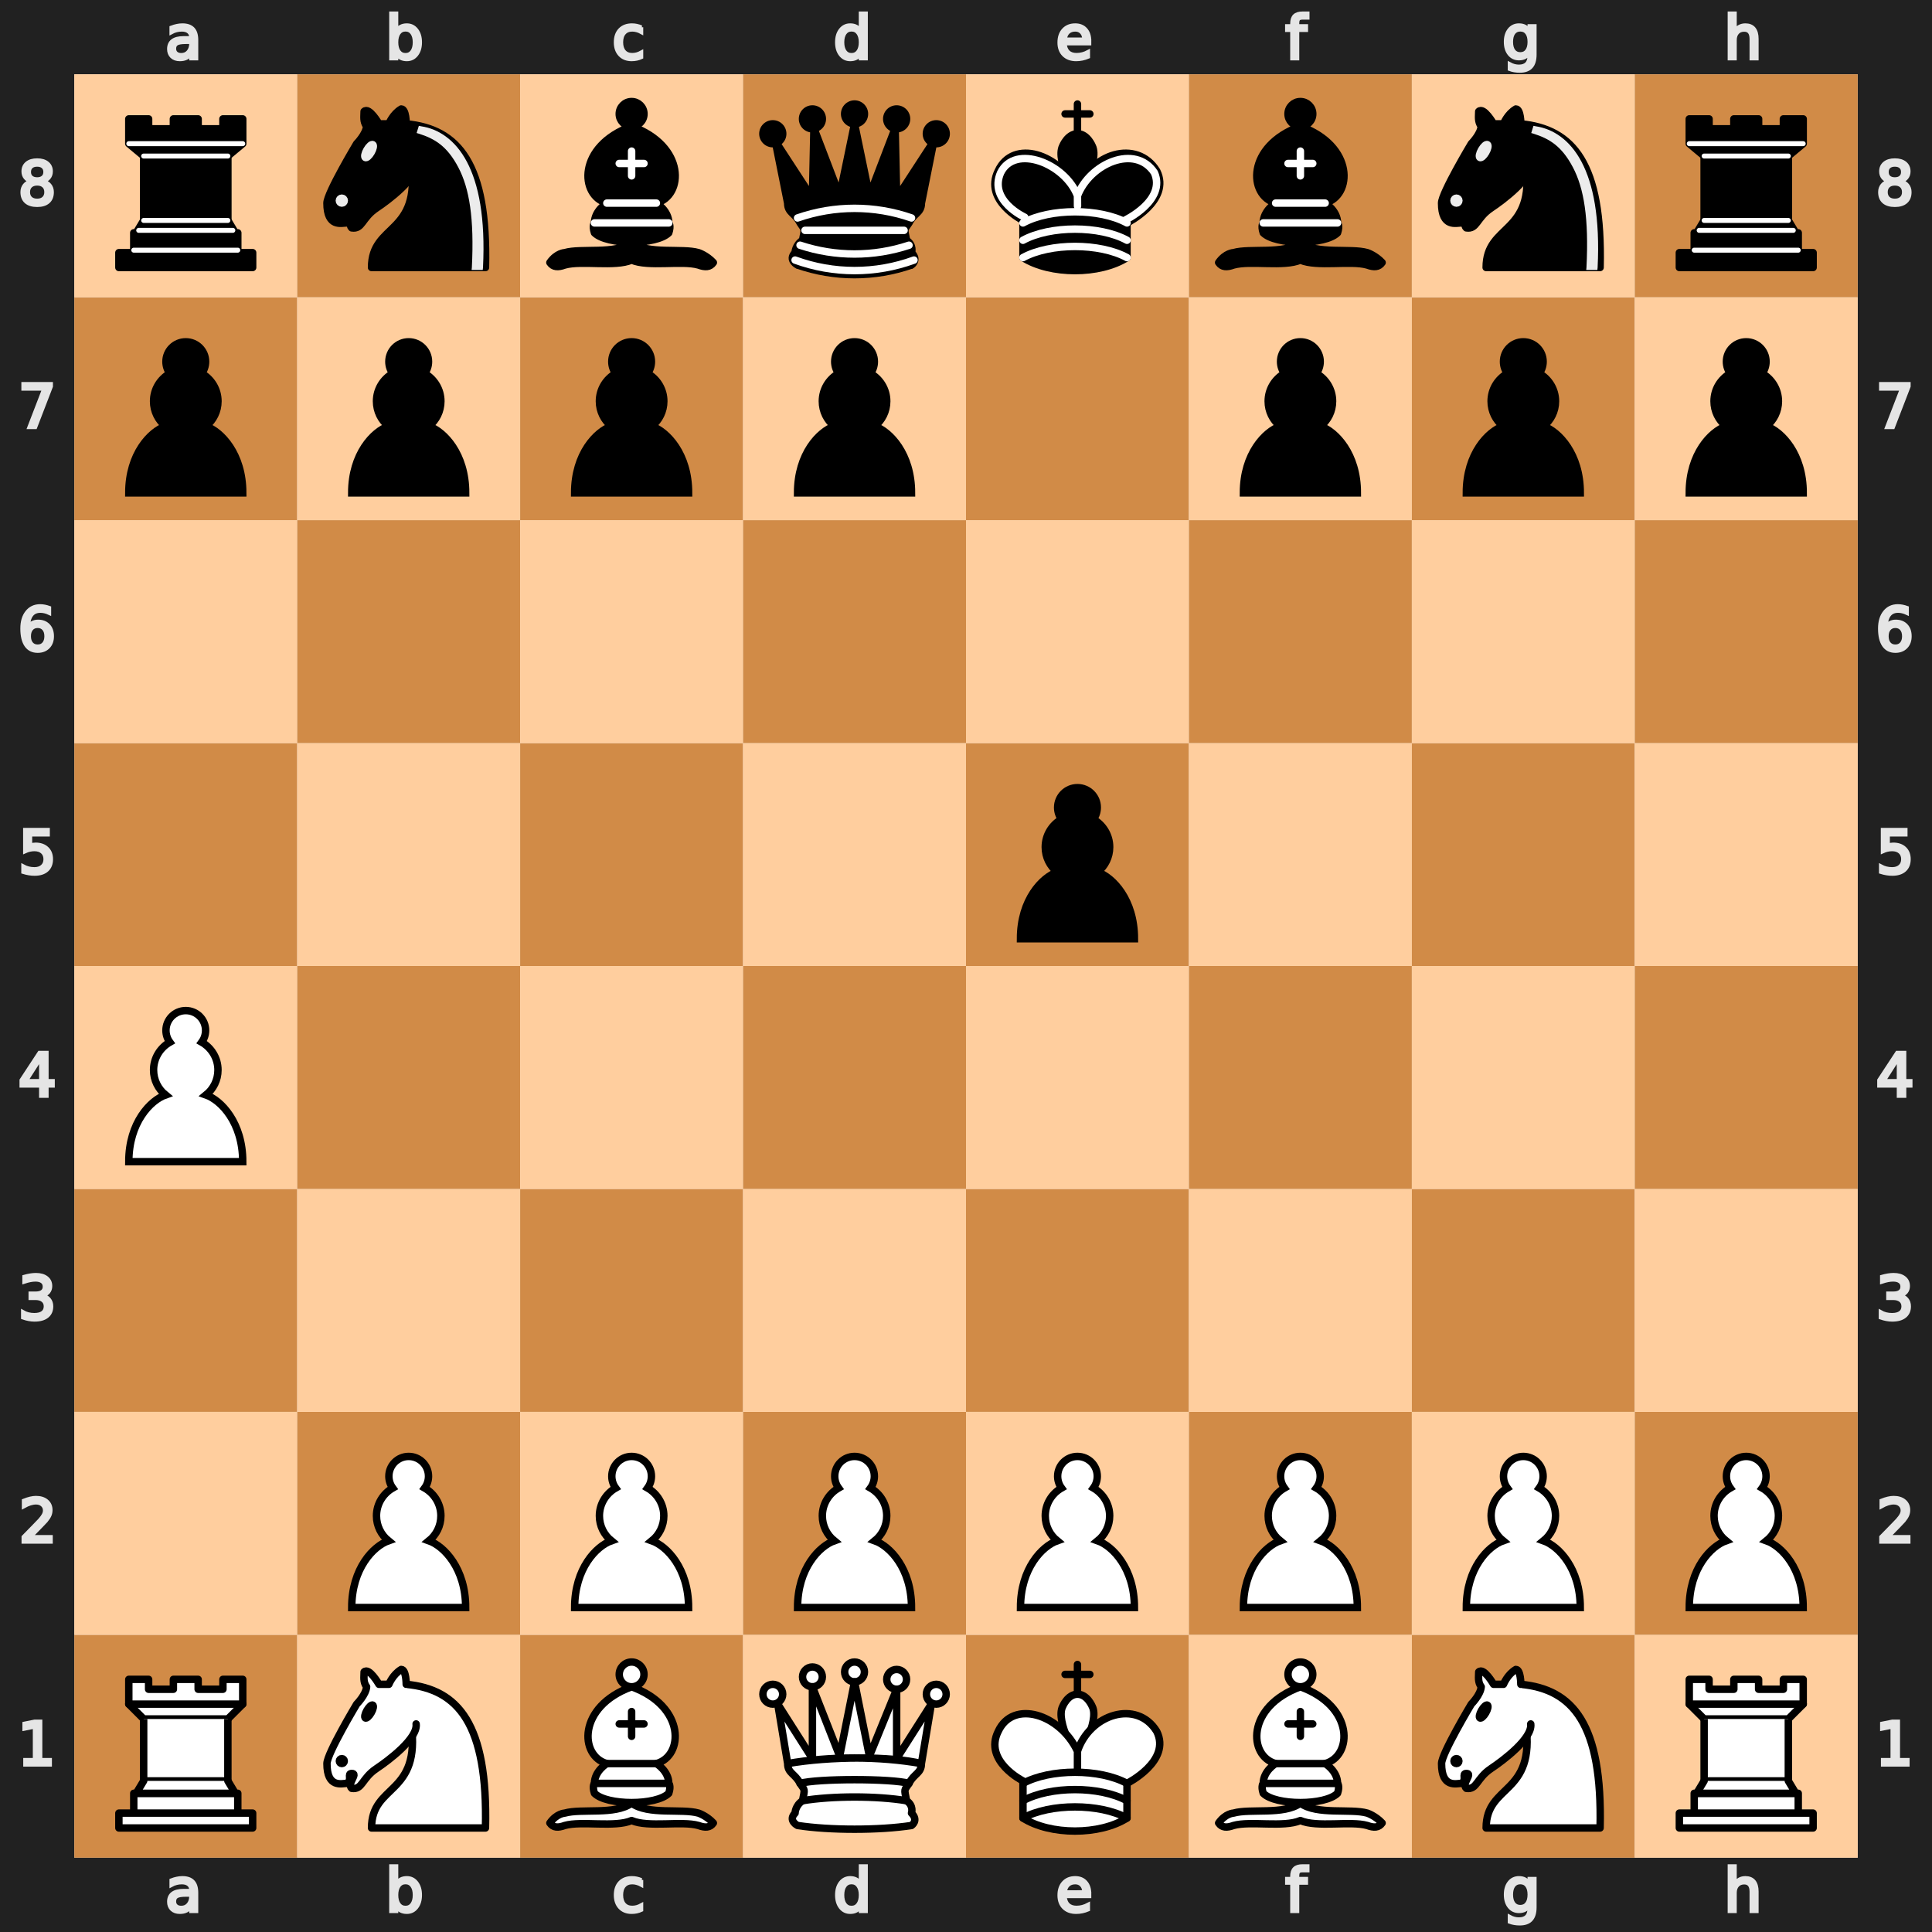
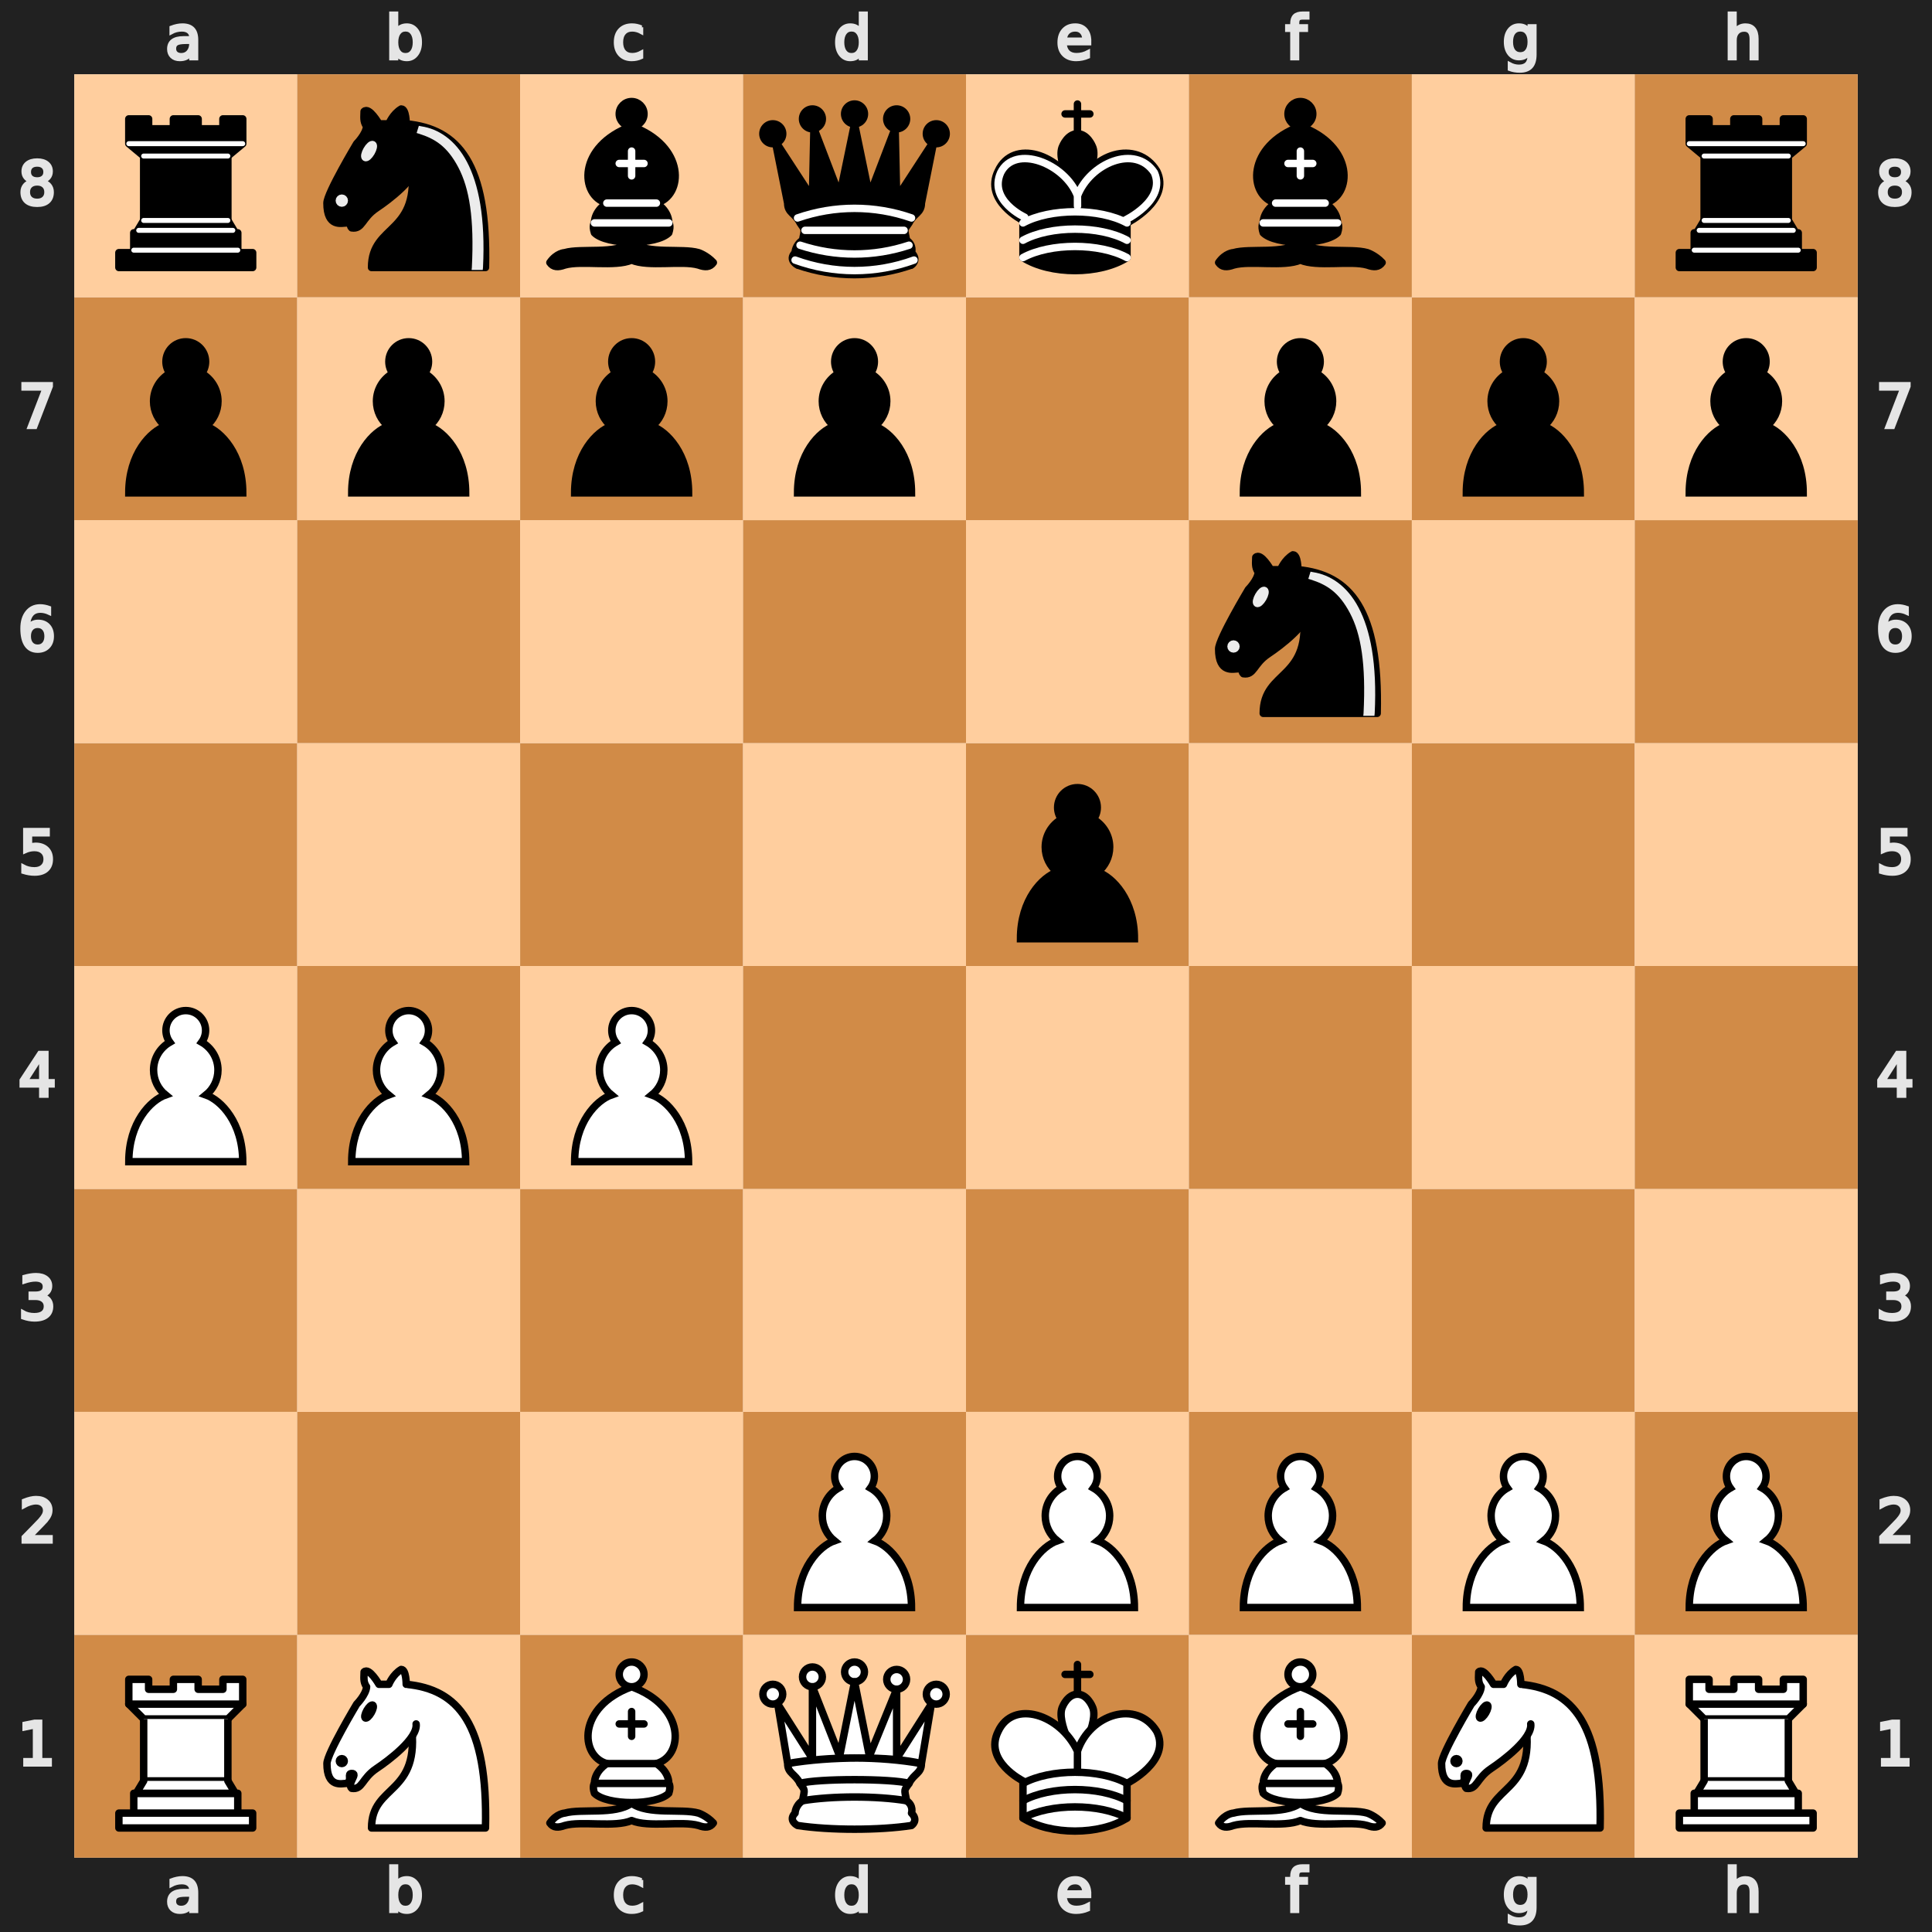
<svg xmlns="http://www.w3.org/2000/svg" xmlns:xlink="http://www.w3.org/1999/xlink" viewBox="0 0 390 390">
  <defs>
    <g id="white-pawn" class="white pawn">
      <path d="M22.5 9c-2.21 0-4 1.79-4 4 0 .89.29 1.71.78 2.38C17.33 16.5 16 18.59 16 21c0 2.03.94 3.84 2.41 5.03-3 1.06-7.41 5.55-7.41 13.47h23c0-7.92-4.41-12.41-7.41-13.47 1.47-1.19 2.41-3 2.41-5.03 0-2.41-1.33-4.5-3.28-5.62.49-.67.78-1.49.78-2.38 0-2.21-1.79-4-4-4z" fill="#fff" stroke="#000" stroke-width="1.5" stroke-linecap="round" />
    </g>
    <g id="white-knight" class="white knight" fill="none" fill-rule="evenodd" stroke="#000" stroke-width="1.5" stroke-linecap="round" stroke-linejoin="round">
      <path d="M 22,10 C 32.5,11 38.5,18 38,39 L 15,39 C 15,30 25,32.5 23,18" style="fill:#ffffff; stroke:#000000;" />
      <path d="M 24,18 C 24.38,20.91 18.45,25.37 16,27 C 13,29 13.18,31.34 11,31 C 9.958,30.06 12.41,27.96 11,28 C 10,28 11.19,29.23 10,30 C 9,30 5.997,31 6,26 C 6,24 12,14 12,14 C 12,14 13.89,12.1 14,10.5 C 13.27,9.506 13.5,8.5 13.5,7.5 C 14.5,6.5 16.5,10 16.5,10 L 18.5,10 C 18.5,10 19.28,8.008 21,7 C 22,7 22,10 22,10" style="fill:#ffffff; stroke:#000000;" />
      <path d="M 9.5 25.5 A 0.5 0.5 0 1 1 8.5,25.5 A 0.5 0.5 0 1 1 9.5 25.5 z" style="fill:#000000; stroke:#000000;" />
      <path d="M 15 15.5 A 0.5 1.5 0 1 1 14,15.5 A 0.5 1.5 0 1 1 15 15.5 z" transform="matrix(0.866,0.5,-0.5,0.866,9.693,-5.173)" style="fill:#000000; stroke:#000000;" />
    </g>
    <g id="white-bishop" class="white bishop" fill="none" fill-rule="evenodd" stroke="#000" stroke-width="1.5" stroke-linecap="round" stroke-linejoin="round">
      <g fill="#fff" stroke-linecap="butt">
        <path d="M9 36c3.39-.97 10.11.43 13.5-2 3.39 2.43 10.11 1.03 13.5 2 0 0 1.65.54 3 2-.68.97-1.65.99-3 .5-3.39-.97-10.11.46-13.5-1-3.39 1.46-10.11.03-13.5 1-1.354.49-2.323.47-3-.5 1.354-1.94 3-2 3-2zM15 32c2.5 2.5 12.5 2.5 15 0 .5-1.5 0-2 0-2 0-2.5-2.5-4-2.5-4 5.5-1.5 6-11.5-5-15.5-11 4-10.5 14-5 15.5 0 0-2.5 1.5-2.5 4 0 0-.5.5 0 2zM25 8a2.5 2.5 0 1 1-5 0 2.5 2.5 0 1 1 5 0z" />
      </g>
      <path d="M17.5 26h10M15 30h15m-7.5-14.5v5M20 18h5" stroke-linejoin="miter" />
    </g>
    <g id="white-rook" class="white rook" fill="#fff" fill-rule="evenodd" stroke="#000" stroke-width="1.5" stroke-linecap="round" stroke-linejoin="round">
      <path d="M9 39h27v-3H9v3zM12 36v-4h21v4H12zM11 14V9h4v2h5V9h5v2h5V9h4v5" stroke-linecap="butt" />
      <path d="M34 14l-3 3H14l-3-3" />
      <path d="M31 17v12.5H14V17" stroke-linecap="butt" stroke-linejoin="miter" />
      <path d="M31 29.5l1.5 2.5h-20l1.5-2.5" />
      <path d="M11 14h23" fill="none" stroke-linejoin="miter" />
    </g>
    <g id="white-queen" class="white queen" fill="#fff" fill-rule="evenodd" stroke="#000" stroke-width="1.5" stroke-linecap="round" stroke-linejoin="round">
      <path d="M8 12a2 2 0 1 1-4 0 2 2 0 1 1 4 0zM24.5 7.5a2 2 0 1 1-4 0 2 2 0 1 1 4 0zM41 12a2 2 0 1 1-4 0 2 2 0 1 1 4 0zM16 8.5a2 2 0 1 1-4 0 2 2 0 1 1 4 0zM33 9a2 2 0 1 1-4 0 2 2 0 1 1 4 0z" />
      <path d="M9 26c8.5-1.5 21-1.5 27 0l2-12-7 11V11l-5.5 13.5-3-15-3 15-5.5-14V25L7 14l2 12zM9 26c0 2 1.5 2 2.5 4 1 1.5 1 1 .5 3.5-1.5 1-1.5 2.5-1.5 2.5-1.5 1.5.5 2.5.5 2.5 6.5 1 16.5 1 23 0 0 0 1.5-1 0-2.5 0 0 .5-1.5-1-2.5-.5-2.5-.5-2 .5-3.5 1-2 2.5-2 2.5-4-8.5-1.5-18.5-1.5-27 0z" stroke-linecap="butt" />
      <path d="M11.5 30c3.5-1 18.5-1 22 0M12 33.5c6-1 15-1 21 0" fill="none" />
    </g>
    <g id="white-king" class="white king" fill="none" fill-rule="evenodd" stroke="#000" stroke-width="1.5" stroke-linecap="round" stroke-linejoin="round">
      <path d="M22.5 11.63V6M20 8h5" stroke-linejoin="miter" />
      <path d="M22.5 25s4.5-7.5 3-10.5c0 0-1-2.5-3-2.5s-3 2.5-3 2.5c-1.5 3 3 10.5 3 10.5" fill="#fff" stroke-linecap="butt" stroke-linejoin="miter" />
      <path d="M11.5 37c5.5 3.5 15.5 3.5 21 0v-7s9-4.5 6-10.5c-4-6.5-13.5-3.5-16 4V27v-3.5c-3.5-7.5-13-10.5-16-4-3 6 5 10 5 10V37z" fill="#fff" />
      <path d="M11.5 30c5.5-3 15.5-3 21 0m-21 3.5c5.5-3 15.5-3 21 0m-21 3.5c5.5-3 15.5-3 21 0" />
    </g>
    <g id="black-pawn" class="black pawn">
      <path d="M22.5 9c-2.21 0-4 1.79-4 4 0 .89.29 1.71.78 2.38C17.33 16.5 16 18.59 16 21c0 2.03.94 3.84 2.41 5.03-3 1.06-7.41 5.55-7.41 13.47h23c0-7.92-4.41-12.41-7.41-13.47 1.47-1.19 2.41-3 2.41-5.03 0-2.41-1.33-4.5-3.28-5.62.49-.67.78-1.49.78-2.38 0-2.21-1.79-4-4-4z" fill="#000" stroke="#000" stroke-width="1.5" stroke-linecap="round" />
    </g>
    <g id="black-knight" class="black knight" fill="none" fill-rule="evenodd" stroke="#000" stroke-width="1.5" stroke-linecap="round" stroke-linejoin="round">
      <path d="M 22,10 C 32.5,11 38.5,18 38,39 L 15,39 C 15,30 25,32.5 23,18" style="fill:#000000; stroke:#000000;" />
      <path d="M 24,18 C 24.38,20.91 18.45,25.37 16,27 C 13,29 13.18,31.34 11,31 C 9.958,30.06 12.41,27.96 11,28 C 10,28 11.19,29.23 10,30 C 9,30 5.997,31 6,26 C 6,24 12,14 12,14 C 12,14 13.89,12.1 14,10.5 C 13.27,9.506 13.5,8.5 13.5,7.5 C 14.5,6.5 16.5,10 16.5,10 L 18.5,10 C 18.5,10 19.28,8.008 21,7 C 22,7 22,10 22,10" style="fill:#000000; stroke:#000000;" />
      <path d="M 9.5 25.5 A 0.5 0.5 0 1 1 8.5,25.5 A 0.5 0.5 0 1 1 9.5 25.5 z" style="fill:#ececec; stroke:#ececec;" />
      <path d="M 15 15.5 A 0.5 1.5 0 1 1 14,15.5 A 0.5 1.5 0 1 1 15 15.5 z" transform="matrix(0.866,0.5,-0.5,0.866,9.693,-5.173)" style="fill:#ececec; stroke:#ececec;" />
      <path d="M 24.55,10.4 L 24.1,11.85 L 24.6,12 C 27.75,13 30.25,14.49 32.5,18.75 C 34.75,23.01 35.75,29.06 35.25,39 L 35.2,39.5 L 37.45,39.5 L 37.5,39 C 38,28.94 36.62,22.15 34.25,17.66 C 31.88,13.17 28.46,11.02 25.06,10.5 L 24.55,10.4 z " style="fill:#ececec; stroke:none;" />
    </g>
    <g id="black-bishop" class="black bishop" fill="none" fill-rule="evenodd" stroke="#000" stroke-width="1.5" stroke-linecap="round" stroke-linejoin="round">
      <path d="M9 36c3.39-.97 10.11.43 13.5-2 3.39 2.43 10.11 1.03 13.5 2 0 0 1.65.54 3 2-.68.97-1.65.99-3 .5-3.39-.97-10.11.46-13.5-1-3.39 1.46-10.11.03-13.5 1-1.354.49-2.323.47-3-.5 1.354-1.94 3-2 3-2zm6-4c2.5 2.5 12.5 2.5 15 0 .5-1.5 0-2 0-2 0-2.5-2.5-4-2.5-4 5.5-1.5 6-11.5-5-15.5-11 4-10.5 14-5 15.5 0 0-2.5 1.5-2.5 4 0 0-.5.5 0 2zM25 8a2.5 2.5 0 1 1-5 0 2.5 2.5 0 1 1 5 0z" fill="#000" stroke-linecap="butt" />
      <path d="M17.5 26h10M15 30h15m-7.5-14.5v5M20 18h5" stroke="#fff" stroke-linejoin="miter" />
    </g>
    <g id="black-rook" class="black rook" fill="#000" fill-rule="evenodd" stroke="#000" stroke-width="1.5" stroke-linecap="round" stroke-linejoin="round">
      <path d="M9 39h27v-3H9v3zM12.5 32l1.5-2.5h17l1.5 2.5h-20zM12 36v-4h21v4H12z" stroke-linecap="butt" />
      <path d="M14 29.5v-13h17v13H14z" stroke-linecap="butt" stroke-linejoin="miter" />
      <path d="M14 16.5L11 14h23l-3 2.5H14zM11 14V9h4v2h5V9h5v2h5V9h4v5H11z" stroke-linecap="butt" />
      <path d="M12 35.5h21M13 31.5h19M14 29.5h17M14 16.5h17M11 14h23" fill="none" stroke="#fff" stroke-width="1" stroke-linejoin="miter" />
    </g>
    <g id="black-queen" class="black queen" fill="#000" fill-rule="evenodd" stroke="#000" stroke-width="1.5" stroke-linecap="round" stroke-linejoin="round">
      <g fill="#000" stroke="none">
        <circle cx="6" cy="12" r="2.75" />
        <circle cx="14" cy="9" r="2.75" />
        <circle cx="22.5" cy="8" r="2.75" />
        <circle cx="31" cy="9" r="2.75" />
        <circle cx="39" cy="12" r="2.75" />
      </g>
      <path d="M9 26c8.5-1.5 21-1.5 27 0l2.5-12.5L31 25l-.3-14.1-5.2 13.6-3-14.5-3 14.5-5.2-13.6L14 25 6.5 13.5 9 26zM9 26c0 2 1.5 2 2.5 4 1 1.5 1 1 .5 3.5-1.5 1-1.5 2.5-1.5 2.5-1.5 1.5.5 2.5.5 2.5 6.5 1 16.5 1 23 0 0 0 1.5-1 0-2.5 0 0 .5-1.5-1-2.5-.5-2.5-.5-2 .5-3.5 1-2 2.5-2 2.5-4-8.5-1.5-18.5-1.5-27 0z" stroke-linecap="butt" />
      <path d="M11 38.5a35 35 1 0 0 23 0" fill="none" stroke-linecap="butt" />
      <path d="M11 29a35 35 1 0 1 23 0M12.5 31.5h20M11.5 34.5a35 35 1 0 0 22 0M10.5 37.5a35 35 1 0 0 24 0" fill="none" stroke="#fff" />
    </g>
    <g id="black-king" class="black king" fill="none" fill-rule="evenodd" stroke="#000" stroke-width="1.5" stroke-linecap="round" stroke-linejoin="round">
      <path d="M22.5 11.63V6" stroke-linejoin="miter" />
      <path d="M22.5 25s4.5-7.5 3-10.5c0 0-1-2.5-3-2.5s-3 2.5-3 2.5c-1.5 3 3 10.5 3 10.5" fill="#000" stroke-linecap="butt" stroke-linejoin="miter" />
      <path d="M11.5 37c5.5 3.5 15.5 3.5 21 0v-7s9-4.5 6-10.5c-4-6.5-13.5-3.5-16 4V27v-3.5c-3.5-7.5-13-10.5-16-4-3 6 5 10 5 10V37z" fill="#000" />
      <path d="M20 8h5" stroke-linejoin="miter" />
      <path d="M32 29.5s8.5-4 6.03-9.65C34.15 14 25 18 22.5 24.5l.01 2.1-.01-2.1C20 18 9.906 14 6.997 19.85c-2.497 5.65 4.853 9 4.853 9M11.5 30c5.5-3 15.5-3 21 0m-21 3.5c5.5-3 15.5-3 21 0m-21 3.5c5.5-3 15.5-3 21 0" stroke="#fff" />
    </g>
  </defs>
  <rect x="7.5" y="7.5" width="375" height="375" fill="none" stroke="#212121" stroke-width="15" />
  <g transform="translate(20, 1) scale(0.75, 0.75)" fill="#e5e5e5" stroke="#e5e5e5">
    <path d="M23.328 10.016q-1.742 0-2.414.398-.672.398-.672 1.36 0 .765.5 1.218.508.445 1.375.445 1.196 0 1.914-.843.727-.852.727-2.258v-.32zm2.867-.594v4.992h-1.437v-1.328q-.492.797-1.227 1.18-.734.375-1.797.375-1.343 0-2.14-.75-.79-.758-.79-2.024 0-1.476.985-2.226.992-.75 2.953-.75h2.016V8.75q0-.992-.656-1.531-.649-.547-1.829-.547-.75 0-1.46.18-.711.18-1.368.539V6.062q.79-.304 1.532-.453.742-.156 1.445-.156 1.898 0 2.836.984.937.985.937 2.985z" />
  </g>
  <g transform="translate(20, 375) scale(0.75, 0.75)" fill="#e5e5e5" stroke="#e5e5e5">
    <path d="M23.328 10.016q-1.742 0-2.414.398-.672.398-.672 1.36 0 .765.5 1.218.508.445 1.375.445 1.196 0 1.914-.843.727-.852.727-2.258v-.32zm2.867-.594v4.992h-1.437v-1.328q-.492.797-1.227 1.18-.734.375-1.797.375-1.343 0-2.14-.75-.79-.758-.79-2.024 0-1.476.985-2.226.992-.75 2.953-.75h2.016V8.75q0-.992-.656-1.531-.649-.547-1.829-.547-.75 0-1.46.18-.711.18-1.368.539V6.062q.79-.304 1.532-.453.742-.156 1.445-.156 1.898 0 2.836.984.937.985.937 2.985z" />
  </g>
  <g transform="translate(65, 1) scale(0.75, 0.75)" fill="#e5e5e5" stroke="#e5e5e5">
    <path d="M24.922 10.047q0-1.586-.656-2.485-.649-.906-1.79-.906-1.14 0-1.796.906-.649.899-.649 2.485 0 1.586.649 2.492.656.898 1.797.898 1.14 0 1.789-.898.656-.906.656-2.492zm-4.89-3.055q.452-.781 1.14-1.156.695-.383 1.656-.383 1.594 0 2.586 1.266 1 1.265 1 3.328 0 2.062-1 3.328-.992 1.266-2.586 1.266-.96 0-1.656-.375-.688-.383-1.14-1.164v1.312h-1.446V2.258h1.445z" />
  </g>
  <g transform="translate(65, 375) scale(0.75, 0.75)" fill="#e5e5e5" stroke="#e5e5e5">
    <path d="M24.922 10.047q0-1.586-.656-2.485-.649-.906-1.79-.906-1.14 0-1.796.906-.649.899-.649 2.485 0 1.586.649 2.492.656.898 1.797.898 1.14 0 1.789-.898.656-.906.656-2.492zm-4.89-3.055q.452-.781 1.14-1.156.695-.383 1.656-.383 1.594 0 2.586 1.266 1 1.265 1 3.328 0 2.062-1 3.328-.992 1.266-2.586 1.266-.96 0-1.656-.375-.688-.383-1.14-1.164v1.312h-1.446V2.258h1.445z" />
  </g>
  <g transform="translate(110, 1) scale(0.75, 0.75)" fill="#e5e5e5" stroke="#e5e5e5">
    <path d="M25.96 6v1.344q-.608-.336-1.226-.5-.609-.172-1.234-.172-1.398 0-2.172.89-.773.883-.773 2.485 0 1.601.773 2.492.774.883 2.172.883.625 0 1.234-.164.618-.172 1.227-.508v1.328q-.602.281-1.25.422-.64.14-1.367.14-1.977 0-3.14-1.242-1.165-1.242-1.165-3.351 0-2.14 1.172-3.367 1.18-1.227 3.227-1.227.664 0 1.296.14.633.134 1.227.407z" />
  </g>
  <g transform="translate(110, 375) scale(0.75, 0.75)" fill="#e5e5e5" stroke="#e5e5e5">
    <path d="M25.96 6v1.344q-.608-.336-1.226-.5-.609-.172-1.234-.172-1.398 0-2.172.89-.773.883-.773 2.485 0 1.601.773 2.492.774.883 2.172.883.625 0 1.234-.164.618-.172 1.227-.508v1.328q-.602.281-1.25.422-.64.14-1.367.14-1.977 0-3.14-1.242-1.165-1.242-1.165-3.351 0-2.14 1.172-3.367 1.18-1.227 3.227-1.227.664 0 1.296.14.633.134 1.227.407z" />
  </g>
  <g transform="translate(155, 1) scale(0.75, 0.75)" fill="#e5e5e5" stroke="#e5e5e5">
    <path d="M24.973 6.992V2.258h1.437v12.156h-1.437v-1.312q-.453.78-1.149 1.164-.687.375-1.656.375-1.586 0-2.586-1.266-.992-1.266-.992-3.328 0-2.063.992-3.328 1-1.266 2.586-1.266.969 0 1.656.383.696.375 1.149 1.156zm-4.899 3.055q0 1.586.649 2.492.656.898 1.797.898 1.14 0 1.796-.898.657-.906.657-2.492 0-1.586-.657-2.485-.656-.906-1.796-.906-1.141 0-1.797.906-.649.899-.649 2.485z" />
  </g>
  <g transform="translate(155, 375) scale(0.75, 0.75)" fill="#e5e5e5" stroke="#e5e5e5">
    <path d="M24.973 6.992V2.258h1.437v12.156h-1.437v-1.312q-.453.78-1.149 1.164-.687.375-1.656.375-1.586 0-2.586-1.266-.992-1.266-.992-3.328 0-2.063.992-3.328 1-1.266 2.586-1.266.969 0 1.656.383.696.375 1.149 1.156zm-4.899 3.055q0 1.586.649 2.492.656.898 1.797.898 1.14 0 1.796-.898.657-.906.657-2.492 0-1.586-.657-2.485-.656-.906-1.796-.906-1.141 0-1.797.906-.649.899-.649 2.485z" />
  </g>
  <g transform="translate(200, 1) scale(0.75, 0.75)" fill="#e5e5e5" stroke="#e5e5e5">
    <path d="M26.555 9.68v.703h-6.61q.094 1.484.89 2.265.806.774 2.235.774.828 0 1.602-.203.781-.203 1.547-.61v1.36q-.774.328-1.586.5-.813.172-1.649.172-2.093 0-3.32-1.22-1.219-1.218-1.219-3.296 0-2.148 1.157-3.406 1.164-1.266 3.132-1.266 1.766 0 2.79 1.14 1.03 1.134 1.03 3.087zm-1.438-.422q-.015-1.18-.664-1.883-.64-.703-1.703-.703-1.203 0-1.93.68-.718.68-.828 1.914z" />
  </g>
  <g transform="translate(200, 375) scale(0.75, 0.75)" fill="#e5e5e5" stroke="#e5e5e5">
    <path d="M26.555 9.68v.703h-6.61q.094 1.484.89 2.265.806.774 2.235.774.828 0 1.602-.203.781-.203 1.547-.61v1.36q-.774.328-1.586.5-.813.172-1.649.172-2.093 0-3.32-1.22-1.219-1.218-1.219-3.296 0-2.148 1.157-3.406 1.164-1.266 3.132-1.266 1.766 0 2.79 1.14 1.03 1.134 1.03 3.087zm-1.438-.422q-.015-1.18-.664-1.883-.64-.703-1.703-.703-1.203 0-1.93.68-.718.68-.828 1.914z" />
  </g>
  <g transform="translate(245, 1) scale(0.75, 0.75)" fill="#e5e5e5" stroke="#e5e5e5">
    <path d="M25.285 2.258v1.195H23.91q-.773 0-1.078.313-.297.312-.297 1.125v.773h2.367v1.117h-2.367v7.633H21.09V6.781h-1.375V5.664h1.375v-.61q0-1.46.68-2.124.68-.672 2.156-.672z" />
  </g>
  <g transform="translate(245, 375) scale(0.75, 0.75)" fill="#e5e5e5" stroke="#e5e5e5">
    <path d="M25.285 2.258v1.195H23.91q-.773 0-1.078.313-.297.312-.297 1.125v.773h2.367v1.117h-2.367v7.633H21.09V6.781h-1.375V5.664h1.375v-.61q0-1.46.68-2.124.68-.672 2.156-.672z" />
  </g>
  <g transform="translate(290, 1) scale(0.75, 0.75)" fill="#e5e5e5" stroke="#e5e5e5">
    <path d="M24.973 9.937q0-1.562-.649-2.421-.64-.86-1.804-.86-1.157 0-1.805.86-.64.859-.64 2.421 0 1.555.64 2.415.648.859 1.805.859 1.164 0 1.804-.86.649-.859.649-2.414zm1.437 3.391q0 2.234-.992 3.32-.992 1.094-3.04 1.094-.757 0-1.429-.117-.672-.11-1.304-.344v-1.398q.632.344 1.25.508.617.164 1.257.164 1.414 0 2.118-.743.703-.734.703-2.226v-.711q-.446.773-1.141 1.156-.695.383-1.664.383-1.61 0-2.594-1.227-.984-1.226-.984-3.25 0-2.03.984-3.257.985-1.227 2.594-1.227.969 0 1.664.383t1.14 1.156V5.664h1.438z" />
  </g>
  <g transform="translate(290, 375) scale(0.75, 0.75)" fill="#e5e5e5" stroke="#e5e5e5">
    <path d="M24.973 9.937q0-1.562-.649-2.421-.64-.86-1.804-.86-1.157 0-1.805.86-.64.859-.64 2.421 0 1.555.64 2.415.648.859 1.805.859 1.164 0 1.804-.86.649-.859.649-2.414zm1.437 3.391q0 2.234-.992 3.32-.992 1.094-3.04 1.094-.757 0-1.429-.117-.672-.11-1.304-.344v-1.398q.632.344 1.25.508.617.164 1.257.164 1.414 0 2.118-.743.703-.734.703-2.226v-.711q-.446.773-1.141 1.156-.695.383-1.664.383-1.61 0-2.594-1.227-.984-1.226-.984-3.25 0-2.03.984-3.257.985-1.227 2.594-1.227.969 0 1.664.383t1.14 1.156V5.664h1.438z" />
  </g>
  <g transform="translate(335, 1) scale(0.75, 0.75)" fill="#e5e5e5" stroke="#e5e5e5">
    <path d="M26.164 9.133v5.281h-1.437V9.18q0-1.243-.485-1.86-.484-.617-1.453-.617-1.164 0-1.836.742-.672.742-.672 2.024v4.945h-1.445V2.258h1.445v4.765q.516-.789 1.211-1.18.703-.39 1.617-.39 1.508 0 2.282.938.773.93.773 2.742z" />
  </g>
  <g transform="translate(335, 375) scale(0.75, 0.75)" fill="#e5e5e5" stroke="#e5e5e5">
    <path d="M26.164 9.133v5.281h-1.437V9.18q0-1.243-.485-1.86-.484-.617-1.453-.617-1.164 0-1.836.742-.672.742-.672 2.024v4.945h-1.445V2.258h1.445v4.765q.516-.789 1.211-1.18.703-.39 1.617-.39 1.508 0 2.282.938.773.93.773 2.742z" />
  </g>
  <g transform="translate(0, 335) scale(0.75, 0.75)" fill="#e5e5e5" stroke="#e5e5e5">
    <path d="M6.754 26.996h2.578v-8.898l-2.805.562v-1.437l2.79-.563h1.578v10.336h2.578v1.328h-6.72z" />
  </g>
  <g transform="translate(375, 335) scale(0.75, 0.75)" fill="#e5e5e5" stroke="#e5e5e5">
    <path d="M6.754 26.996h2.578v-8.898l-2.805.562v-1.437l2.79-.563h1.578v10.336h2.578v1.328h-6.72z" />
  </g>
  <g transform="translate(0, 290) scale(0.75, 0.75)" fill="#e5e5e5" stroke="#e5e5e5">
    <path d="M8.195 26.996h5.508v1.328H6.297v-1.328q.898-.93 2.445-2.492 1.555-1.57 1.953-2.024.758-.851 1.055-1.437.305-.594.305-1.164 0-.93-.657-1.516-.648-.586-1.695-.586-.742 0-1.57.258-.82.258-1.758.781v-1.593q.953-.383 1.781-.578.828-.196 1.516-.196 1.812 0 2.89.906 1.079.907 1.079 2.422 0 .72-.274 1.368-.265.64-.976 1.515-.196.227-1.243 1.313-1.046 1.078-2.953 3.023z" />
  </g>
  <g transform="translate(375, 290) scale(0.75, 0.75)" fill="#e5e5e5" stroke="#e5e5e5">
    <path d="M8.195 26.996h5.508v1.328H6.297v-1.328q.898-.93 2.445-2.492 1.555-1.57 1.953-2.024.758-.851 1.055-1.437.305-.594.305-1.164 0-.93-.657-1.516-.648-.586-1.695-.586-.742 0-1.57.258-.82.258-1.758.781v-1.593q.953-.383 1.781-.578.828-.196 1.516-.196 1.812 0 2.89.906 1.079.907 1.079 2.422 0 .72-.274 1.368-.265.64-.976 1.515-.196.227-1.243 1.313-1.046 1.078-2.953 3.023z" />
  </g>
  <g transform="translate(0, 245) scale(0.75, 0.75)" fill="#e5e5e5" stroke="#e5e5e5">
    <path d="M11.434 22.035q1.132.242 1.765 1.008.64.766.64 1.89 0 1.727-1.187 2.672-1.187.946-3.375.946-.734 0-1.515-.149-.774-.14-1.602-.43V26.45q.656.383 1.438.578.78.196 1.632.196 1.485 0 2.258-.586.782-.586.782-1.703 0-1.032-.727-1.61-.719-.586-2.008-.586h-1.36v-1.297h1.423q1.164 0 1.78-.46.618-.47.618-1.344 0-.899-.64-1.375-.633-.485-1.82-.485-.65 0-1.391.141-.743.14-1.633.437V16.95q.898-.25 1.68-.375.788-.125 1.484-.125 1.797 0 2.844.82 1.046.813 1.046 2.204 0 .968-.554 1.64-.555.664-1.578.922z" />
  </g>
  <g transform="translate(375, 245) scale(0.75, 0.75)" fill="#e5e5e5" stroke="#e5e5e5">
    <path d="M11.434 22.035q1.132.242 1.765 1.008.64.766.64 1.89 0 1.727-1.187 2.672-1.187.946-3.375.946-.734 0-1.515-.149-.774-.14-1.602-.43V26.45q.656.383 1.438.578.78.196 1.632.196 1.485 0 2.258-.586.782-.586.782-1.703 0-1.032-.727-1.61-.719-.586-2.008-.586h-1.36v-1.297h1.423q1.164 0 1.78-.46.618-.47.618-1.344 0-.899-.64-1.375-.633-.485-1.82-.485-.65 0-1.391.141-.743.14-1.633.437V16.95q.898-.25 1.68-.375.788-.125 1.484-.125 1.797 0 2.844.82 1.046.813 1.046 2.204 0 .968-.554 1.64-.555.664-1.578.922z" />
  </g>
  <g transform="translate(0, 200) scale(0.75, 0.75)" fill="#e5e5e5" stroke="#e5e5e5">
    <path d="M11.016 18.035L7.03 24.262h3.985zm-.414-1.375h1.984v7.602h1.664v1.312h-1.664v2.75h-1.57v-2.75H5.75v-1.523z" />
  </g>
  <g transform="translate(375, 200) scale(0.75, 0.75)" fill="#e5e5e5" stroke="#e5e5e5">
    <path d="M11.016 18.035L7.03 24.262h3.985zm-.414-1.375h1.984v7.602h1.664v1.312h-1.664v2.75h-1.57v-2.75H5.75v-1.523z" />
  </g>
  <g transform="translate(0, 155) scale(0.75, 0.75)" fill="#e5e5e5" stroke="#e5e5e5">
    <path d="M6.719 16.66h6.195v1.328h-4.75v2.86q.344-.118.688-.172.343-.063.687-.063 1.953 0 3.094 1.07 1.14 1.07 1.14 2.899 0 1.883-1.171 2.93-1.172 1.039-3.305 1.039-.735 0-1.5-.125-.758-.125-1.57-.375v-1.586q.703.383 1.453.57.75.188 1.586.188 1.351 0 2.14-.711.79-.711.79-1.93 0-1.219-.79-1.93-.789-.71-2.14-.71-.633 0-1.266.14-.625.14-1.281.438z" />
  </g>
  <g transform="translate(375, 155) scale(0.75, 0.75)" fill="#e5e5e5" stroke="#e5e5e5">
    <path d="M6.719 16.66h6.195v1.328h-4.75v2.86q.344-.118.688-.172.343-.063.687-.063 1.953 0 3.094 1.07 1.14 1.07 1.14 2.899 0 1.883-1.171 2.93-1.172 1.039-3.305 1.039-.735 0-1.5-.125-.758-.125-1.57-.375v-1.586q.703.383 1.453.57.75.188 1.586.188 1.351 0 2.14-.711.79-.711.79-1.93 0-1.219-.79-1.93-.789-.71-2.14-.71-.633 0-1.266.14-.625.14-1.281.438z" />
  </g>
  <g transform="translate(0, 110) scale(0.75, 0.75)" fill="#e5e5e5" stroke="#e5e5e5">
    <path d="M10.137 21.863q-1.063 0-1.688.727-.617.726-.617 1.992 0 1.258.617 1.992.625.727 1.688.727 1.062 0 1.68-.727.624-.734.624-1.992 0-1.266-.625-1.992-.617-.727-1.68-.727zm3.133-4.945v1.437q-.594-.28-1.204-.43-.601-.148-1.195-.148-1.562 0-2.39 1.055-.82 1.055-.938 3.188.46-.68 1.156-1.04.696-.367 1.531-.367 1.758 0 2.774 1.07 1.023 1.063 1.023 2.899 0 1.797-1.062 2.883-1.063 1.086-2.828 1.086-2.024 0-3.094-1.547-1.07-1.555-1.07-4.5 0-2.766 1.312-4.406 1.313-1.649 3.524-1.649.593 0 1.195.117.61.118 1.266.352z" />
  </g>
  <g transform="translate(375, 110) scale(0.75, 0.75)" fill="#e5e5e5" stroke="#e5e5e5">
    <path d="M10.137 21.863q-1.063 0-1.688.727-.617.726-.617 1.992 0 1.258.617 1.992.625.727 1.688.727 1.062 0 1.68-.727.624-.734.624-1.992 0-1.266-.625-1.992-.617-.727-1.68-.727zm3.133-4.945v1.437q-.594-.28-1.204-.43-.601-.148-1.195-.148-1.562 0-2.39 1.055-.82 1.055-.938 3.188.46-.68 1.156-1.04.696-.367 1.531-.367 1.758 0 2.774 1.07 1.023 1.063 1.023 2.899 0 1.797-1.062 2.883-1.063 1.086-2.828 1.086-2.024 0-3.094-1.547-1.07-1.555-1.07-4.5 0-2.766 1.312-4.406 1.313-1.649 3.524-1.649.593 0 1.195.117.61.118 1.266.352z" />
  </g>
  <g transform="translate(0, 65) scale(0.75, 0.75)" fill="#e5e5e5" stroke="#e5e5e5">
    <path d="M6.25 16.66h7.5v.672L9.516 28.324H7.867l3.985-10.336H6.25z" />
  </g>
  <g transform="translate(375, 65) scale(0.75, 0.75)" fill="#e5e5e5" stroke="#e5e5e5">
    <path d="M6.25 16.66h7.5v.672L9.516 28.324H7.867l3.985-10.336H6.25z" />
  </g>
  <g transform="translate(0, 20) scale(0.75, 0.75)" fill="#e5e5e5" stroke="#e5e5e5">
    <path d="M10 22.785q-1.125 0-1.773.602-.641.601-.641 1.656t.64 1.656q.649.602 1.774.602t1.773-.602q.649-.61.649-1.656 0-1.055-.649-1.656-.64-.602-1.773-.602zm-1.578-.672q-1.016-.25-1.586-.945-.563-.695-.563-1.695 0-1.399.993-2.211 1-.813 2.734-.813 1.742 0 2.734.813.993.812.993 2.21 0 1-.57 1.696-.563.695-1.571.945 1.14.266 1.773 1.04.641.773.641 1.89 0 1.695-1.04 2.602-1.03.906-2.96.906t-2.969-.906Q6 26.738 6 25.043q0-1.117.64-1.89.641-.774 1.782-1.04zm-.578-2.492q0 .906.562 1.414.57.508 1.594.508 1.016 0 1.586-.508.578-.508.578-1.414 0-.906-.578-1.414-.57-.508-1.586-.508-1.023 0-1.594.508-.562.508-.562 1.414z" />
  </g>
  <g transform="translate(375, 20) scale(0.75, 0.75)" fill="#e5e5e5" stroke="#e5e5e5">
    <path d="M10 22.785q-1.125 0-1.773.602-.641.601-.641 1.656t.64 1.656q.649.602 1.774.602t1.773-.602q.649-.61.649-1.656 0-1.055-.649-1.656-.64-.602-1.773-.602zm-1.578-.672q-1.016-.25-1.586-.945-.563-.695-.563-1.695 0-1.399.993-2.211 1-.813 2.734-.813 1.742 0 2.734.813.993.812.993 2.21 0 1-.57 1.696-.563.695-1.571.945 1.14.266 1.773 1.04.641.773.641 1.89 0 1.695-1.04 2.602-1.03.906-2.96.906t-2.969-.906Q6 26.738 6 25.043q0-1.117.64-1.89.641-.774 1.782-1.04zm-.578-2.492q0 .906.562 1.414.57.508 1.594.508 1.016 0 1.586-.508.578-.508.578-1.414 0-.906-.578-1.414-.57-.508-1.586-.508-1.023 0-1.594.508-.562.508-.562 1.414z" />
  </g>
  <rect x="15" y="330" width="45" height="45" class="square dark a1" stroke="none" fill="#d18b47" />
  <rect x="60" y="330" width="45" height="45" class="square light b1" stroke="none" fill="#ffce9e" />
  <rect x="105" y="330" width="45" height="45" class="square dark c1" stroke="none" fill="#d18b47" />
  <rect x="150" y="330" width="45" height="45" class="square light d1" stroke="none" fill="#ffce9e" />
  <rect x="195" y="330" width="45" height="45" class="square dark e1" stroke="none" fill="#d18b47" />
  <rect x="240" y="330" width="45" height="45" class="square light f1" stroke="none" fill="#ffce9e" />
  <rect x="285" y="330" width="45" height="45" class="square dark g1" stroke="none" fill="#d18b47" />
  <rect x="330" y="330" width="45" height="45" class="square light h1" stroke="none" fill="#ffce9e" />
  <rect x="15" y="285" width="45" height="45" class="square light a2" stroke="none" fill="#ffce9e" />
  <rect x="60" y="285" width="45" height="45" class="square dark b2" stroke="none" fill="#d18b47" />
  <rect x="105" y="285" width="45" height="45" class="square light c2" stroke="none" fill="#ffce9e" />
  <rect x="150" y="285" width="45" height="45" class="square dark d2" stroke="none" fill="#d18b47" />
  <rect x="195" y="285" width="45" height="45" class="square light e2" stroke="none" fill="#ffce9e" />
  <rect x="240" y="285" width="45" height="45" class="square dark f2" stroke="none" fill="#d18b47" />
  <rect x="285" y="285" width="45" height="45" class="square light g2" stroke="none" fill="#ffce9e" />
  <rect x="330" y="285" width="45" height="45" class="square dark h2" stroke="none" fill="#d18b47" />
  <rect x="15" y="240" width="45" height="45" class="square dark a3" stroke="none" fill="#d18b47" />
  <rect x="60" y="240" width="45" height="45" class="square light b3" stroke="none" fill="#ffce9e" />
  <rect x="105" y="240" width="45" height="45" class="square dark c3" stroke="none" fill="#d18b47" />
  <rect x="150" y="240" width="45" height="45" class="square light d3" stroke="none" fill="#ffce9e" />
  <rect x="195" y="240" width="45" height="45" class="square dark e3" stroke="none" fill="#d18b47" />
  <rect x="240" y="240" width="45" height="45" class="square light f3" stroke="none" fill="#ffce9e" />
  <rect x="285" y="240" width="45" height="45" class="square dark g3" stroke="none" fill="#d18b47" />
  <rect x="330" y="240" width="45" height="45" class="square light h3" stroke="none" fill="#ffce9e" />
  <rect x="15" y="195" width="45" height="45" class="square light a4" stroke="none" fill="#ffce9e" />
  <rect x="60" y="195" width="45" height="45" class="square dark b4" stroke="none" fill="#d18b47" />
  <rect x="105" y="195" width="45" height="45" class="square light c4" stroke="none" fill="#ffce9e" />
  <rect x="150" y="195" width="45" height="45" class="square dark d4" stroke="none" fill="#d18b47" />
  <rect x="195" y="195" width="45" height="45" class="square light e4" stroke="none" fill="#ffce9e" />
  <rect x="240" y="195" width="45" height="45" class="square dark f4" stroke="none" fill="#d18b47" />
  <rect x="285" y="195" width="45" height="45" class="square light g4" stroke="none" fill="#ffce9e" />
  <rect x="330" y="195" width="45" height="45" class="square dark h4" stroke="none" fill="#d18b47" />
  <rect x="15" y="150" width="45" height="45" class="square dark a5" stroke="none" fill="#d18b47" />
  <rect x="60" y="150" width="45" height="45" class="square light b5" stroke="none" fill="#ffce9e" />
  <rect x="105" y="150" width="45" height="45" class="square dark c5" stroke="none" fill="#d18b47" />
  <rect x="150" y="150" width="45" height="45" class="square light d5" stroke="none" fill="#ffce9e" />
  <rect x="195" y="150" width="45" height="45" class="square dark e5" stroke="none" fill="#d18b47" />
  <rect x="240" y="150" width="45" height="45" class="square light f5" stroke="none" fill="#ffce9e" />
  <rect x="285" y="150" width="45" height="45" class="square dark g5" stroke="none" fill="#d18b47" />
  <rect x="330" y="150" width="45" height="45" class="square light h5" stroke="none" fill="#ffce9e" />
  <rect x="15" y="105" width="45" height="45" class="square light a6" stroke="none" fill="#ffce9e" />
  <rect x="60" y="105" width="45" height="45" class="square dark b6" stroke="none" fill="#d18b47" />
  <rect x="105" y="105" width="45" height="45" class="square light c6" stroke="none" fill="#ffce9e" />
  <rect x="150" y="105" width="45" height="45" class="square dark d6" stroke="none" fill="#d18b47" />
  <rect x="195" y="105" width="45" height="45" class="square light e6" stroke="none" fill="#ffce9e" />
  <rect x="240" y="105" width="45" height="45" class="square dark f6" stroke="none" fill="#d18b47" />
  <rect x="285" y="105" width="45" height="45" class="square light g6" stroke="none" fill="#ffce9e" />
  <rect x="330" y="105" width="45" height="45" class="square dark h6" stroke="none" fill="#d18b47" />
  <rect x="15" y="60" width="45" height="45" class="square dark a7" stroke="none" fill="#d18b47" />
  <rect x="60" y="60" width="45" height="45" class="square light b7" stroke="none" fill="#ffce9e" />
  <rect x="105" y="60" width="45" height="45" class="square dark c7" stroke="none" fill="#d18b47" />
  <rect x="150" y="60" width="45" height="45" class="square light d7" stroke="none" fill="#ffce9e" />
  <rect x="195" y="60" width="45" height="45" class="square dark e7" stroke="none" fill="#d18b47" />
  <rect x="240" y="60" width="45" height="45" class="square light f7" stroke="none" fill="#ffce9e" />
  <rect x="285" y="60" width="45" height="45" class="square dark g7" stroke="none" fill="#d18b47" />
  <rect x="330" y="60" width="45" height="45" class="square light h7" stroke="none" fill="#ffce9e" />
  <rect x="15" y="15" width="45" height="45" class="square light a8" stroke="none" fill="#ffce9e" />
  <rect x="60" y="15" width="45" height="45" class="square dark b8" stroke="none" fill="#d18b47" />
  <rect x="105" y="15" width="45" height="45" class="square light c8" stroke="none" fill="#ffce9e" />
  <rect x="150" y="15" width="45" height="45" class="square dark d8" stroke="none" fill="#d18b47" />
  <rect x="195" y="15" width="45" height="45" class="square light e8" stroke="none" fill="#ffce9e" />
  <rect x="240" y="15" width="45" height="45" class="square dark f8" stroke="none" fill="#d18b47" />
  <rect x="285" y="15" width="45" height="45" class="square light g8" stroke="none" fill="#ffce9e" />
  <rect x="330" y="15" width="45" height="45" class="square dark h8" stroke="none" fill="#d18b47" />
  <use href="#white-rook" xlink:href="#white-rook" transform="translate(15, 330)" />
  <use href="#white-knight" xlink:href="#white-knight" transform="translate(60, 330)" />
  <use href="#white-bishop" xlink:href="#white-bishop" transform="translate(105, 330)" />
  <use href="#white-queen" xlink:href="#white-queen" transform="translate(150, 330)" />
  <use href="#white-king" xlink:href="#white-king" transform="translate(195, 330)" />
  <use href="#white-bishop" xlink:href="#white-bishop" transform="translate(240, 330)" />
  <use href="#white-knight" xlink:href="#white-knight" transform="translate(285, 330)" />
  <use href="#white-rook" xlink:href="#white-rook" transform="translate(330, 330)" />
-   <use href="#white-pawn" xlink:href="#white-pawn" transform="translate(60, 285)" />
-   <use href="#white-pawn" xlink:href="#white-pawn" transform="translate(105, 285)" />
  <use href="#white-pawn" xlink:href="#white-pawn" transform="translate(150, 285)" />
  <use href="#white-pawn" xlink:href="#white-pawn" transform="translate(195, 285)" />
  <use href="#white-pawn" xlink:href="#white-pawn" transform="translate(240, 285)" />
  <use href="#white-pawn" xlink:href="#white-pawn" transform="translate(285, 285)" />
  <use href="#white-pawn" xlink:href="#white-pawn" transform="translate(330, 285)" />
  <use href="#white-pawn" xlink:href="#white-pawn" transform="translate(15, 195)" />
+   <use href="#white-pawn" xlink:href="#white-pawn" transform="translate(60, 195)" />
+   <use href="#white-pawn" xlink:href="#white-pawn" transform="translate(105, 195)" />
  <use href="#black-pawn" xlink:href="#black-pawn" transform="translate(195, 150)" />
+   <use href="#black-knight" xlink:href="#black-knight" transform="translate(240, 105)" />
  <use href="#black-pawn" xlink:href="#black-pawn" transform="translate(15, 60)" />
  <use href="#black-pawn" xlink:href="#black-pawn" transform="translate(60, 60)" />
  <use href="#black-pawn" xlink:href="#black-pawn" transform="translate(105, 60)" />
  <use href="#black-pawn" xlink:href="#black-pawn" transform="translate(150, 60)" />
  <use href="#black-pawn" xlink:href="#black-pawn" transform="translate(240, 60)" />
  <use href="#black-pawn" xlink:href="#black-pawn" transform="translate(285, 60)" />
  <use href="#black-pawn" xlink:href="#black-pawn" transform="translate(330, 60)" />
  <use href="#black-rook" xlink:href="#black-rook" transform="translate(15, 15)" />
  <use href="#black-knight" xlink:href="#black-knight" transform="translate(60, 15)" />
  <use href="#black-bishop" xlink:href="#black-bishop" transform="translate(105, 15)" />
  <use href="#black-queen" xlink:href="#black-queen" transform="translate(150, 15)" />
  <use href="#black-king" xlink:href="#black-king" transform="translate(195, 15)" />
  <use href="#black-bishop" xlink:href="#black-bishop" transform="translate(240, 15)" />
-   <use href="#black-knight" xlink:href="#black-knight" transform="translate(285, 15)" />
  <use href="#black-rook" xlink:href="#black-rook" transform="translate(330, 15)" />
</svg>
